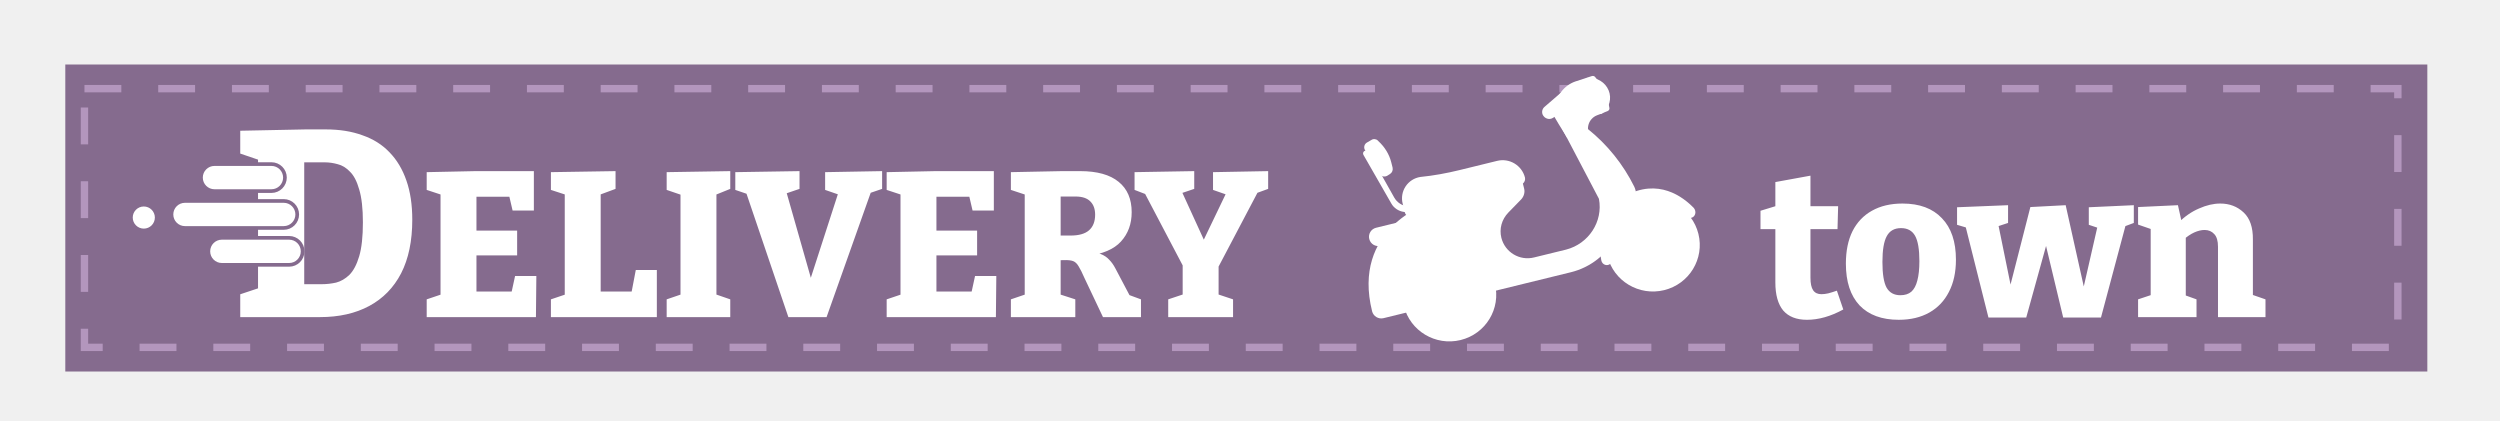
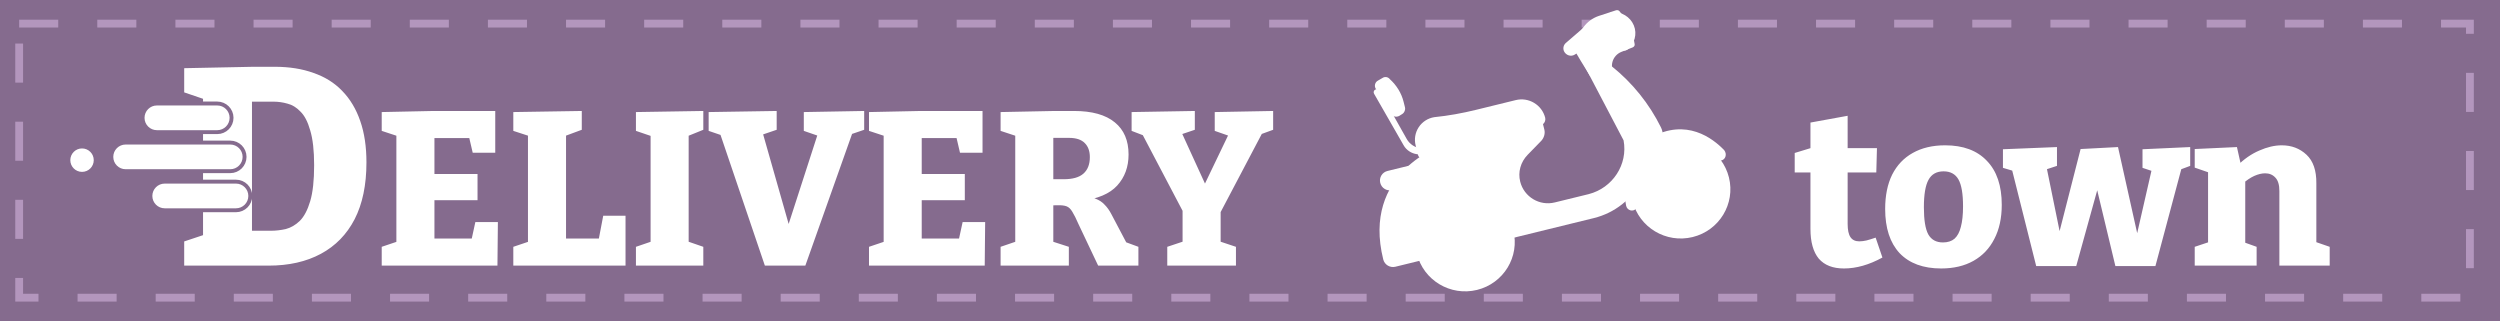
- <svg xmlns="http://www.w3.org/2000/svg" width="339" height="57" fill="none">
+ <svg xmlns="http://www.w3.org/2000/svg" width="320" height="41" viewBox="9 9 320 41" fill="none">
  <path fill="#856B8E" d="M8.855 8.746h320.291v41.632H8.855z" />
  <path d="M44.17 17.548c1.871 0 3.527.264 4.967.792 1.464.504 2.688 1.272 3.672 2.304 1.008 1.032 1.776 2.316 2.304 3.852.528 1.512.792 3.276.792 5.292 0 2.88-.504 5.304-1.512 7.272-1.008 1.944-2.448 3.42-4.32 4.428C48.201 42.496 45.97 43 43.377 43h-10.8v-3.096l3.24-1.08-.828 1.188V20.68l.864 1.26-3.276-1.116v-3.096l8.856-.18h2.736zm-.505 20.988c.624 0 1.26-.072 1.908-.216.648-.168 1.248-.516 1.8-1.044.552-.552.996-1.392 1.332-2.52.336-1.128.504-2.664.504-4.608 0-1.872-.168-3.36-.504-4.464-.312-1.104-.732-1.908-1.26-2.412-.504-.528-1.056-.864-1.656-1.008a6.525 6.525 0 00-1.764-.252h-3.708l.936-.936v18.396l-.936-.936h3.348zm26.18-1.108h2.884L72.673 43H57.86v-2.408l2.492-.84-.616.924V25.64l.588.924-2.464-.812v-2.408l6.636-.14h7.896v5.348h-2.884l-.588-2.52.868.644H63.88l.728-.728v6.048l-.728-.728h6.244v3.36H63.88l.728-.868v6.496l-.728-.728h6.244l-.896.728.616-2.828zm16.367-.812h2.856V43H74.704v-2.408l2.408-.812-.532.896V25.64l.532.896-2.408-.784v-2.408l8.764-.14v2.408l-2.492.924.476-.896v14.616l-.728-.728h5.432l-.644.756.7-3.668zm12.812-11.004l-2.352.952.476-.7v14.588l-.476-.672 2.352.812V43H90.4v-2.408l2.296-.784-.42.644V25.864l.588.728-2.464-.84v-2.408l8.624-.14v2.408zM106.903 43l-5.852-17.248 1.12.84-2.464-.84v-2.408l8.708-.14v2.408l-2.548.868.56-1.176 3.836 13.468h-.672l4.256-13.16.392.952-2.352-.812v-2.408l7.728-.14v2.408l-2.464.84 1.092-.812-6.16 17.36h-5.18zm25.313-5.572h2.884L135.044 43h-14.812v-2.408l2.492-.84-.616.924V25.64l.588.924-2.464-.812v-2.408l6.636-.14h7.896v5.348h-2.884l-.588-2.52.868.644h-5.908l.728-.728v6.048l-.728-.728h6.244v3.36h-6.244l.728-.868v6.496l-.728-.728h6.244l-.896.728.616-2.828zm4.86 5.572v-2.408l2.464-.84-.588.924V25.668l.84.98-2.716-.896v-2.408l6.944-.14h2.436c2.314 0 4.06.485 5.236 1.456 1.176.952 1.764 2.324 1.764 4.116 0 1.587-.486 2.912-1.456 3.976-.952 1.045-2.483 1.699-4.592 1.96l.028-.56c.728 0 1.325.093 1.792.28.485.187.877.448 1.176.784.317.317.597.71.84 1.176l2.156 4.088-1.344-.868 2.66.98V43h-5.152l-2.52-5.32c-.299-.69-.56-1.213-.784-1.568-.206-.355-.448-.588-.728-.7-.28-.112-.7-.159-1.26-.14l-1.232.028.784-.672v6.048l-.616-.924 2.604.84V43h-8.736zm6.748-9.856l-.784-1.204h2.128c1.12 0 1.95-.233 2.492-.7.56-.485.84-1.195.84-2.128 0-.765-.215-1.363-.644-1.792-.43-.448-1.102-.672-2.016-.672h-2.8l.784-.728v7.224zM158.41 43v-2.408l2.604-.868-.644.952v-5.488l.42 1.596-5.768-10.976.868.728-2.044-.784v-2.408l8.092-.14v2.408l-2.24.756.364-.812 3.612 7.896h-.896l3.696-7.7.336.812-2.324-.812v-2.408l7.476-.14v2.408l-2.072.756.868-.7-5.852 11.116.336-1.596v5.488l-.644-.952 2.604.868V43h-8.792zm86.612.364c-1.419 0-2.492-.42-3.22-1.26-.709-.859-1.064-2.128-1.064-3.808v-7.812l.588.588h-2.604V28.58l2.66-.812-.644.812v-3.892l4.76-.868v4.76l-.476-.616h4.228l-.084 3.108h-4.144l.476-.588v7.168c0 .784.121 1.353.364 1.708s.616.532 1.12.532c.28 0 .588-.037.924-.112.355-.093.747-.215 1.176-.364l.868 2.548c-1.699.933-3.341 1.4-4.928 1.4zM257.973 27.6c2.314 0 4.097.663 5.348 1.988 1.269 1.307 1.904 3.183 1.904 5.628 0 1.699-.318 3.155-.952 4.368-.616 1.213-1.503 2.147-2.66 2.8-1.158.653-2.539.98-4.144.98-2.296 0-4.07-.653-5.32-1.96-1.232-1.325-1.848-3.21-1.848-5.656 0-1.717.298-3.183.896-4.396.616-1.213 1.493-2.137 2.632-2.772 1.157-.653 2.538-.98 4.144-.98zm-.196 3.332c-.896 0-1.54.364-1.932 1.092-.392.71-.588 1.876-.588 3.5s.186 2.781.56 3.472c.392.69 1.017 1.036 1.876 1.036.616 0 1.11-.159 1.484-.476.373-.336.644-.84.812-1.512.186-.69.28-1.568.28-2.632 0-1.605-.196-2.753-.588-3.444-.392-.69-1.027-1.036-1.904-1.036zm25.464-2.828l6.104-.28v2.408l-1.652.616.588-.476-3.388 12.684h-5.124l-2.744-11.452.896.028-3.164 11.424h-5.124l-3.136-12.488.476.392-1.596-.476v-2.38l6.916-.28v2.408l-1.792.588.476-.336 1.988 9.744h-.756l3.108-12.152 4.788-.252 2.8 12.572h-.7l2.24-9.8.392.42-1.596-.532v-2.38zM289.924 43v-2.408l2.268-.756-.56.672V30.484l.56.756-2.268-.784v-2.38l5.404-.252.588 2.632-.588-.196c.896-.896 1.848-1.559 2.856-1.988 1.008-.448 1.969-.672 2.884-.672 1.25 0 2.305.401 3.164 1.204.858.803 1.278 2.025 1.26 3.668v8.036l-.392-.644 2.1.728V43h-6.44v-9.548c0-.784-.168-1.353-.504-1.708-.336-.373-.775-.56-1.316-.56-.43 0-.896.112-1.4.336-.486.224-.971.55-1.456.98l.308-.644v8.736l-.42-.672 1.876.672V43h-7.924z" fill="#fff" />
  <rect x="28.25" y="32.25" width="12.787" height="3.663" rx="1.832" fill="#fff" stroke="#856B8E" stroke-width=".5" />
  <rect x="23.25" y="27.25" width="17.055" height="3.661" rx="1.83" fill="#fff" stroke="#856B8E" stroke-width=".5" />
  <rect x="27.25" y="22.25" width="11.389" height="3.663" rx="1.832" fill="#fff" stroke="#856B8E" stroke-width=".5" />
  <circle cx="19.5" cy="29.5" r="1.5" fill="#fff" />
  <path stroke="#B396BD" stroke-dasharray="5 5" d="M11.453 12.022h313.696v35.081H11.453z" />
  <g clip-path="url(#clip0)">
    <path d="M189.703 30.123l-3.102.76a1.252 1.252 0 00-.928 1.527c.174.7.868 1.086 1.538.921l3.102-.76-.61-2.448zm25.185-18.717c.385.945 1.093 2.738 1.478 3.683.166.367.65.508.959.247.901-.74 1.265-1.98.802-3.091-.464-1.11-1.598-1.76-2.743-1.703-.405.026-.671.462-.496.864zm10.772 27.937c-3.407.835-6.851-1.228-7.693-4.608-.841-3.38 1.238-6.798 4.645-7.633 3.407-.835 6.851 1.228 7.692 4.608.842 3.38-1.237 6.798-4.644 7.633z" fill="#fff" />
    <path d="M224.981 36.615c-1.889.463-3.798-.68-4.264-2.554-.467-1.874.686-3.768 2.574-4.231 1.888-.463 3.797.68 4.264 2.554.467 1.874-.686 3.768-2.574 4.23zm-26.921 9.494c-3.407.835-6.851-1.228-7.693-4.608-.841-3.38 1.238-6.798 4.645-7.633 3.407-.835 6.851 1.228 7.693 4.608.841 3.38-1.238 6.798-4.645 7.633z" fill="#fff" />
    <path d="M197.381 43.38c-1.888.464-3.797-.68-4.264-2.553-.466-1.874.686-3.768 2.574-4.231 1.889-.463 3.798.68 4.264 2.554.467 1.874-.686 3.768-2.574 4.23z" fill="#fff" />
    <path d="M194.149 27.4l-.07.017c-.732.217-10.789 3.684-8.02 14.806a1.288 1.288 0 001.539.922l25.414-6.23a9.477 9.477 0 006.161-4.85l2.417-4.712a2.29 2.29 0 00.014-2.045 23.234 23.234 0 00-6.283-7.81l-.844-.685-2.644.649 4.985 9.502c.581 3.086-1.4 6.095-4.458 6.882l-4.335 1.062a3.66 3.66 0 01-4.44-2.66c-.305-1.223.051-2.498.943-3.422l1.757-1.803c.354-.384.514-.943.392-1.432l-.305-1.224-12.231 2.998.008.035z" fill="#fff" />
    <path d="M195.182 29.893c.035-.009.035-.009 0 0a.519.519 0 01.615.369c.07.28-.09.541-.372.61-4.335 1.063-6.963 5.381-5.891 9.683a.493.493 0 01-.372.61.496.496 0 01-.615-.368c-1.202-4.827 1.77-9.711 6.635-10.904zm9.697-3.713l1.624-1.289a.826.826 0 00.284-.812 3.125 3.125 0 00-3.781-2.264l-5.111 1.253c-1.727.423-3.516.75-5.304.929a2.933 2.933 0 00-2.387 3.628l.296 1.19c.095.384.5.656.923.552l10.97-2.207c.924-.04 1.771-.397 2.486-.98zm-18.042-7.118l.053.061c.869.79 1.492 1.787 1.77 2.906l.175.7a.81.81 0 01-.346.864l-.388.243a.826.826 0 01-1.074-.256l-1.92-3.203a.745.745 0 01.294-1.074l.556-.322a.696.696 0 01.88.081z" fill="#fff" />
    <path d="M185.019 20.473a.388.388 0 00-.125.55l3.769 6.572c.341.621 1.009 1.051 1.705 1.14l.968.134-.218-.874-.228-.018a2.35 2.35 0 01-1.829-1.185l-3.488-6.196c-.114-.157-.36-.245-.554-.123zm26.305-3.703l-.841-1.427a1.127 1.127 0 01.056-1.275l1.167-1.622a4.023 4.023 0 011.897-1.393l2.248-.737c.176-.043.335-.007.44.115l.439.56a6.89 6.89 0 011.392 3.036l.112.604c.044.175-.062.349-.23.427l-1.463.582a1.92 1.92 0 00-.845 2.915l-3.179.15-1.193-1.935z" fill="#fff" />
    <path d="M211.847 12.411s.565-.435 1.135.353c.562.753.013 1.704.013 1.704l-2.426 1.522c-.485.305-1.136.093-1.381-.44a.914.914 0 01.258-1.066l2.401-2.073zm17.503 17.121l-1.586.389c-3.622.925-6.859 2.943-9.333 5.776-.406.47-1.172.25-1.293-.388a10.454 10.454 0 01-.159-3.041c.182-2.271 1.201-4.488 3.371-5.688 4.507-2.477 7.881.11 9.348 1.642.386.5.181 1.18-.348 1.31z" fill="#fff" />
    <path d="M224.311 27.316s-2.747-.217-4.435 1.867c-1.149 1.395-1.232 3.01-1.232 3.01" stroke="#fff" stroke-width="2.5" stroke-miterlimit="10" stroke-linecap="round" />
  </g>
  <defs>
    <clipPath id="clip0">
      <path fill="#fff" transform="matrix(-.97124 .2381 .24164 .97037 223.118 0)" d="M0 0h46.454v46.133H0z" />
    </clipPath>
  </defs>
</svg>
